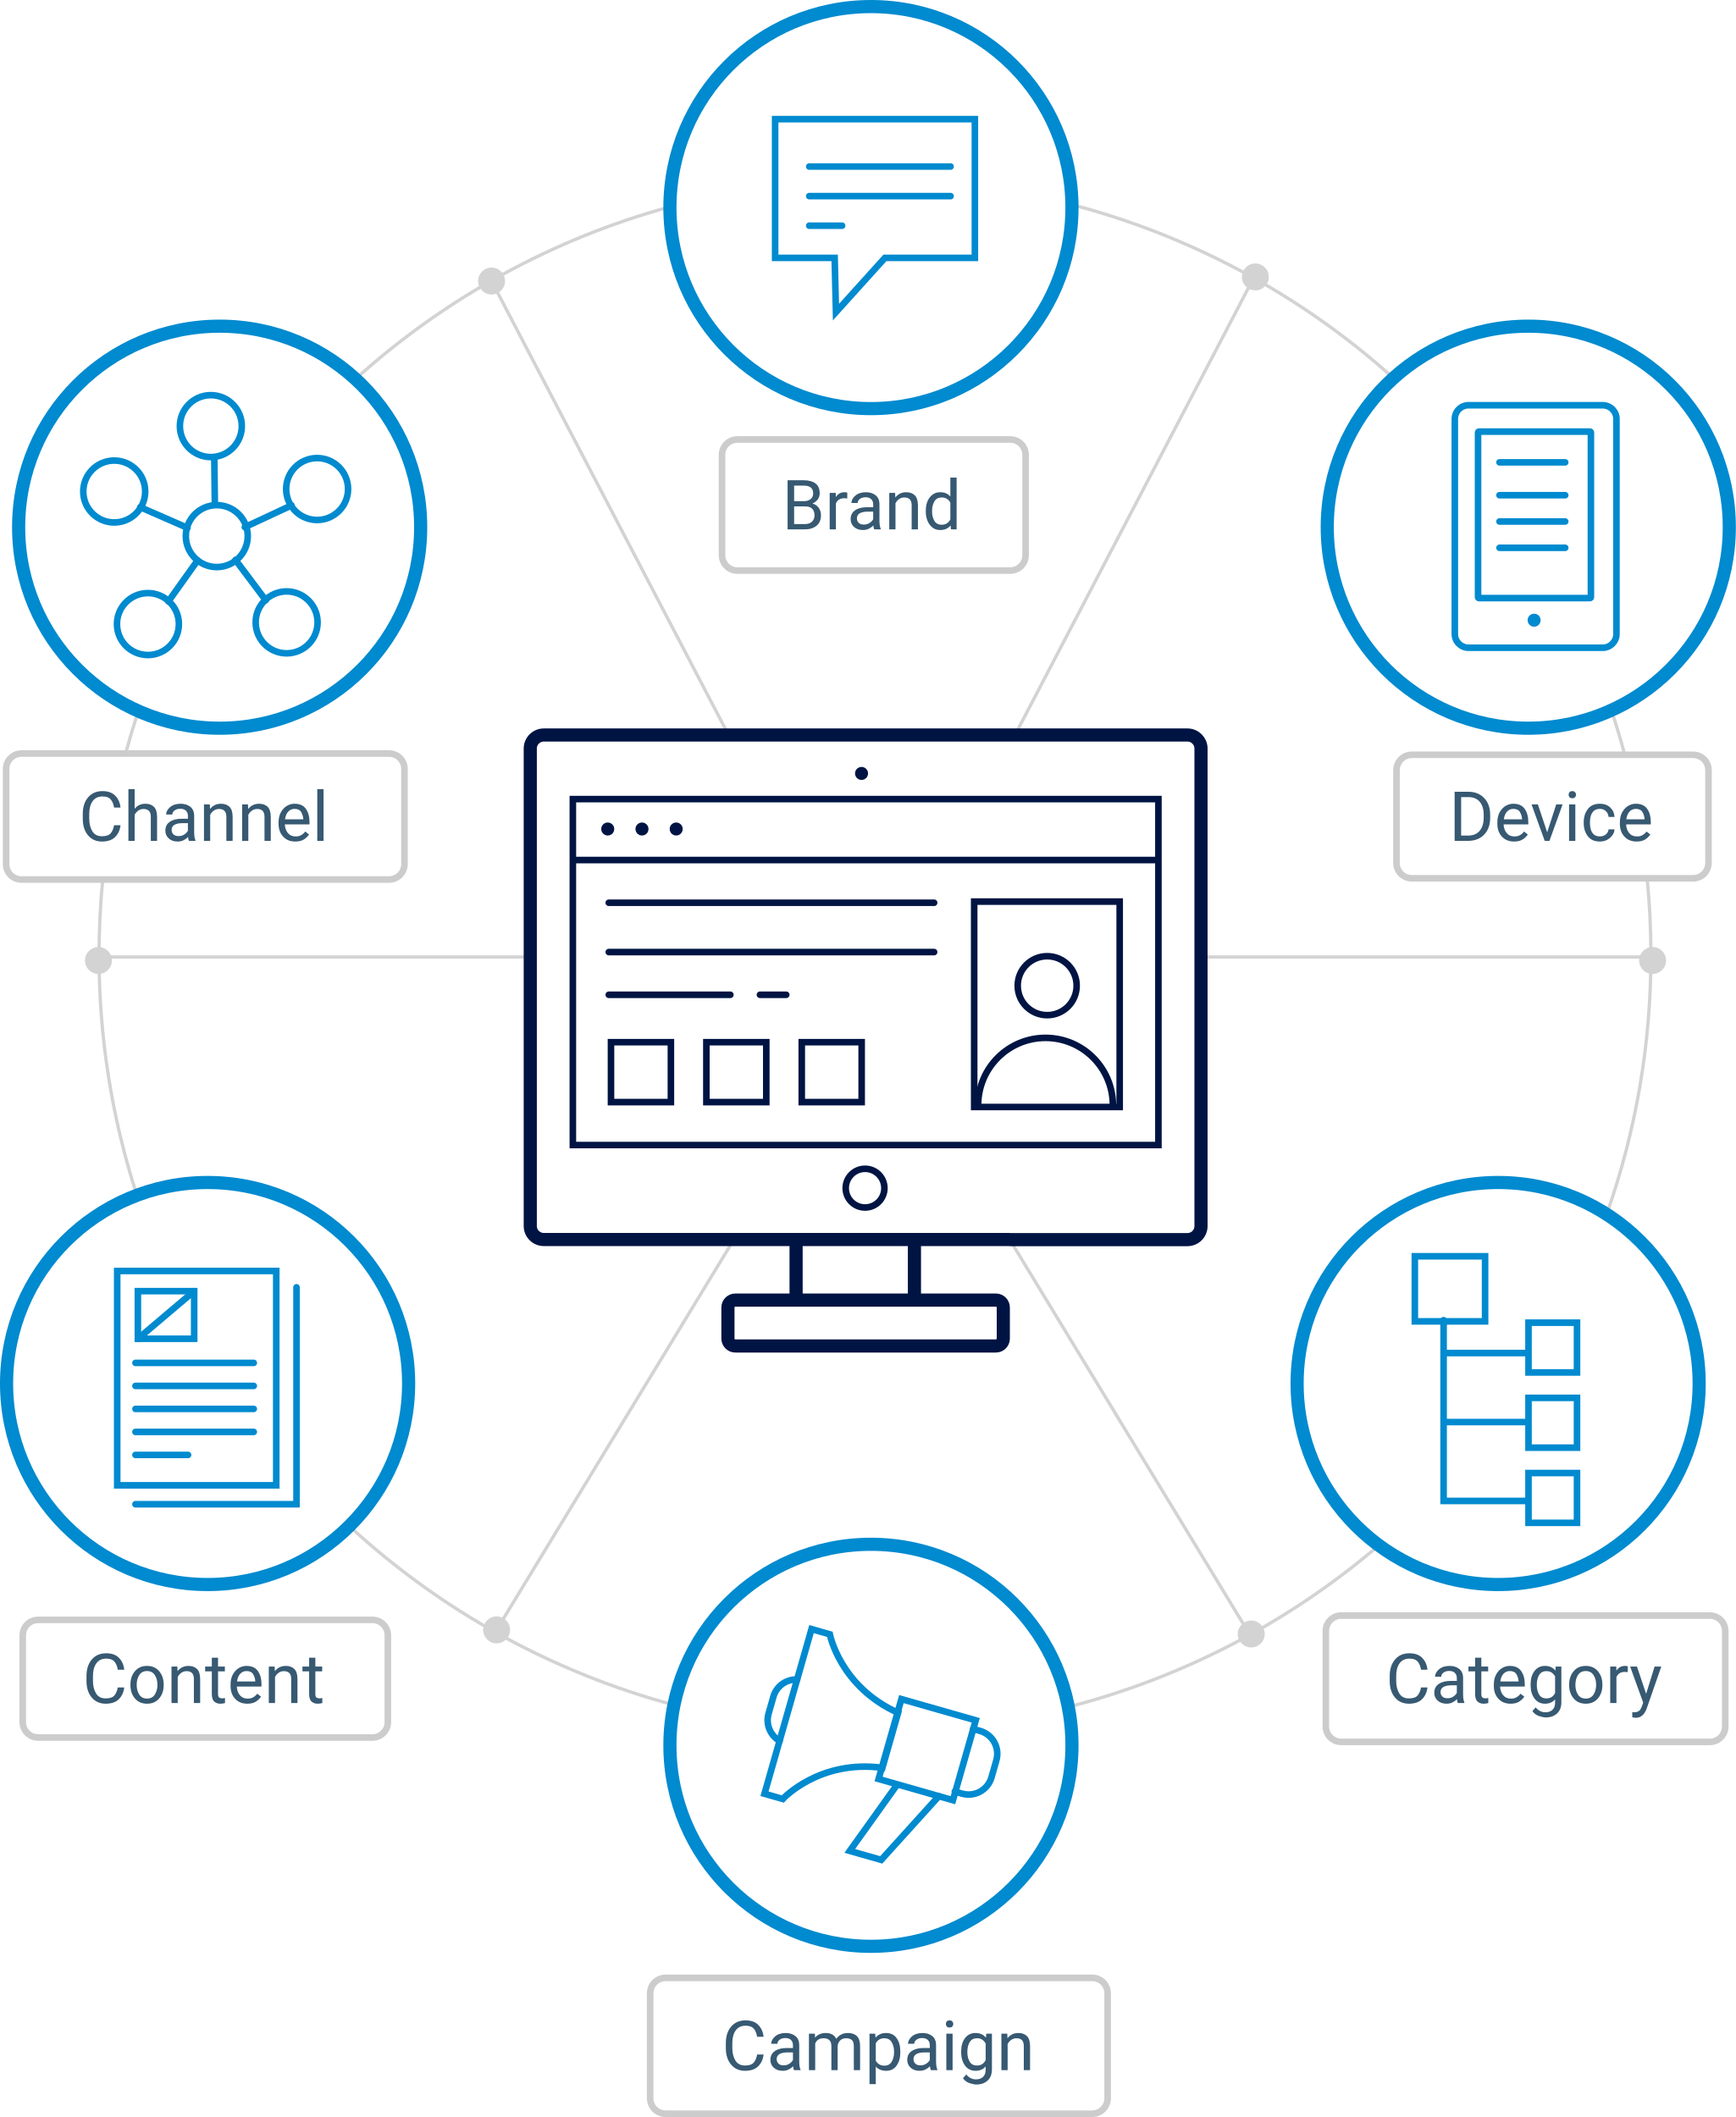
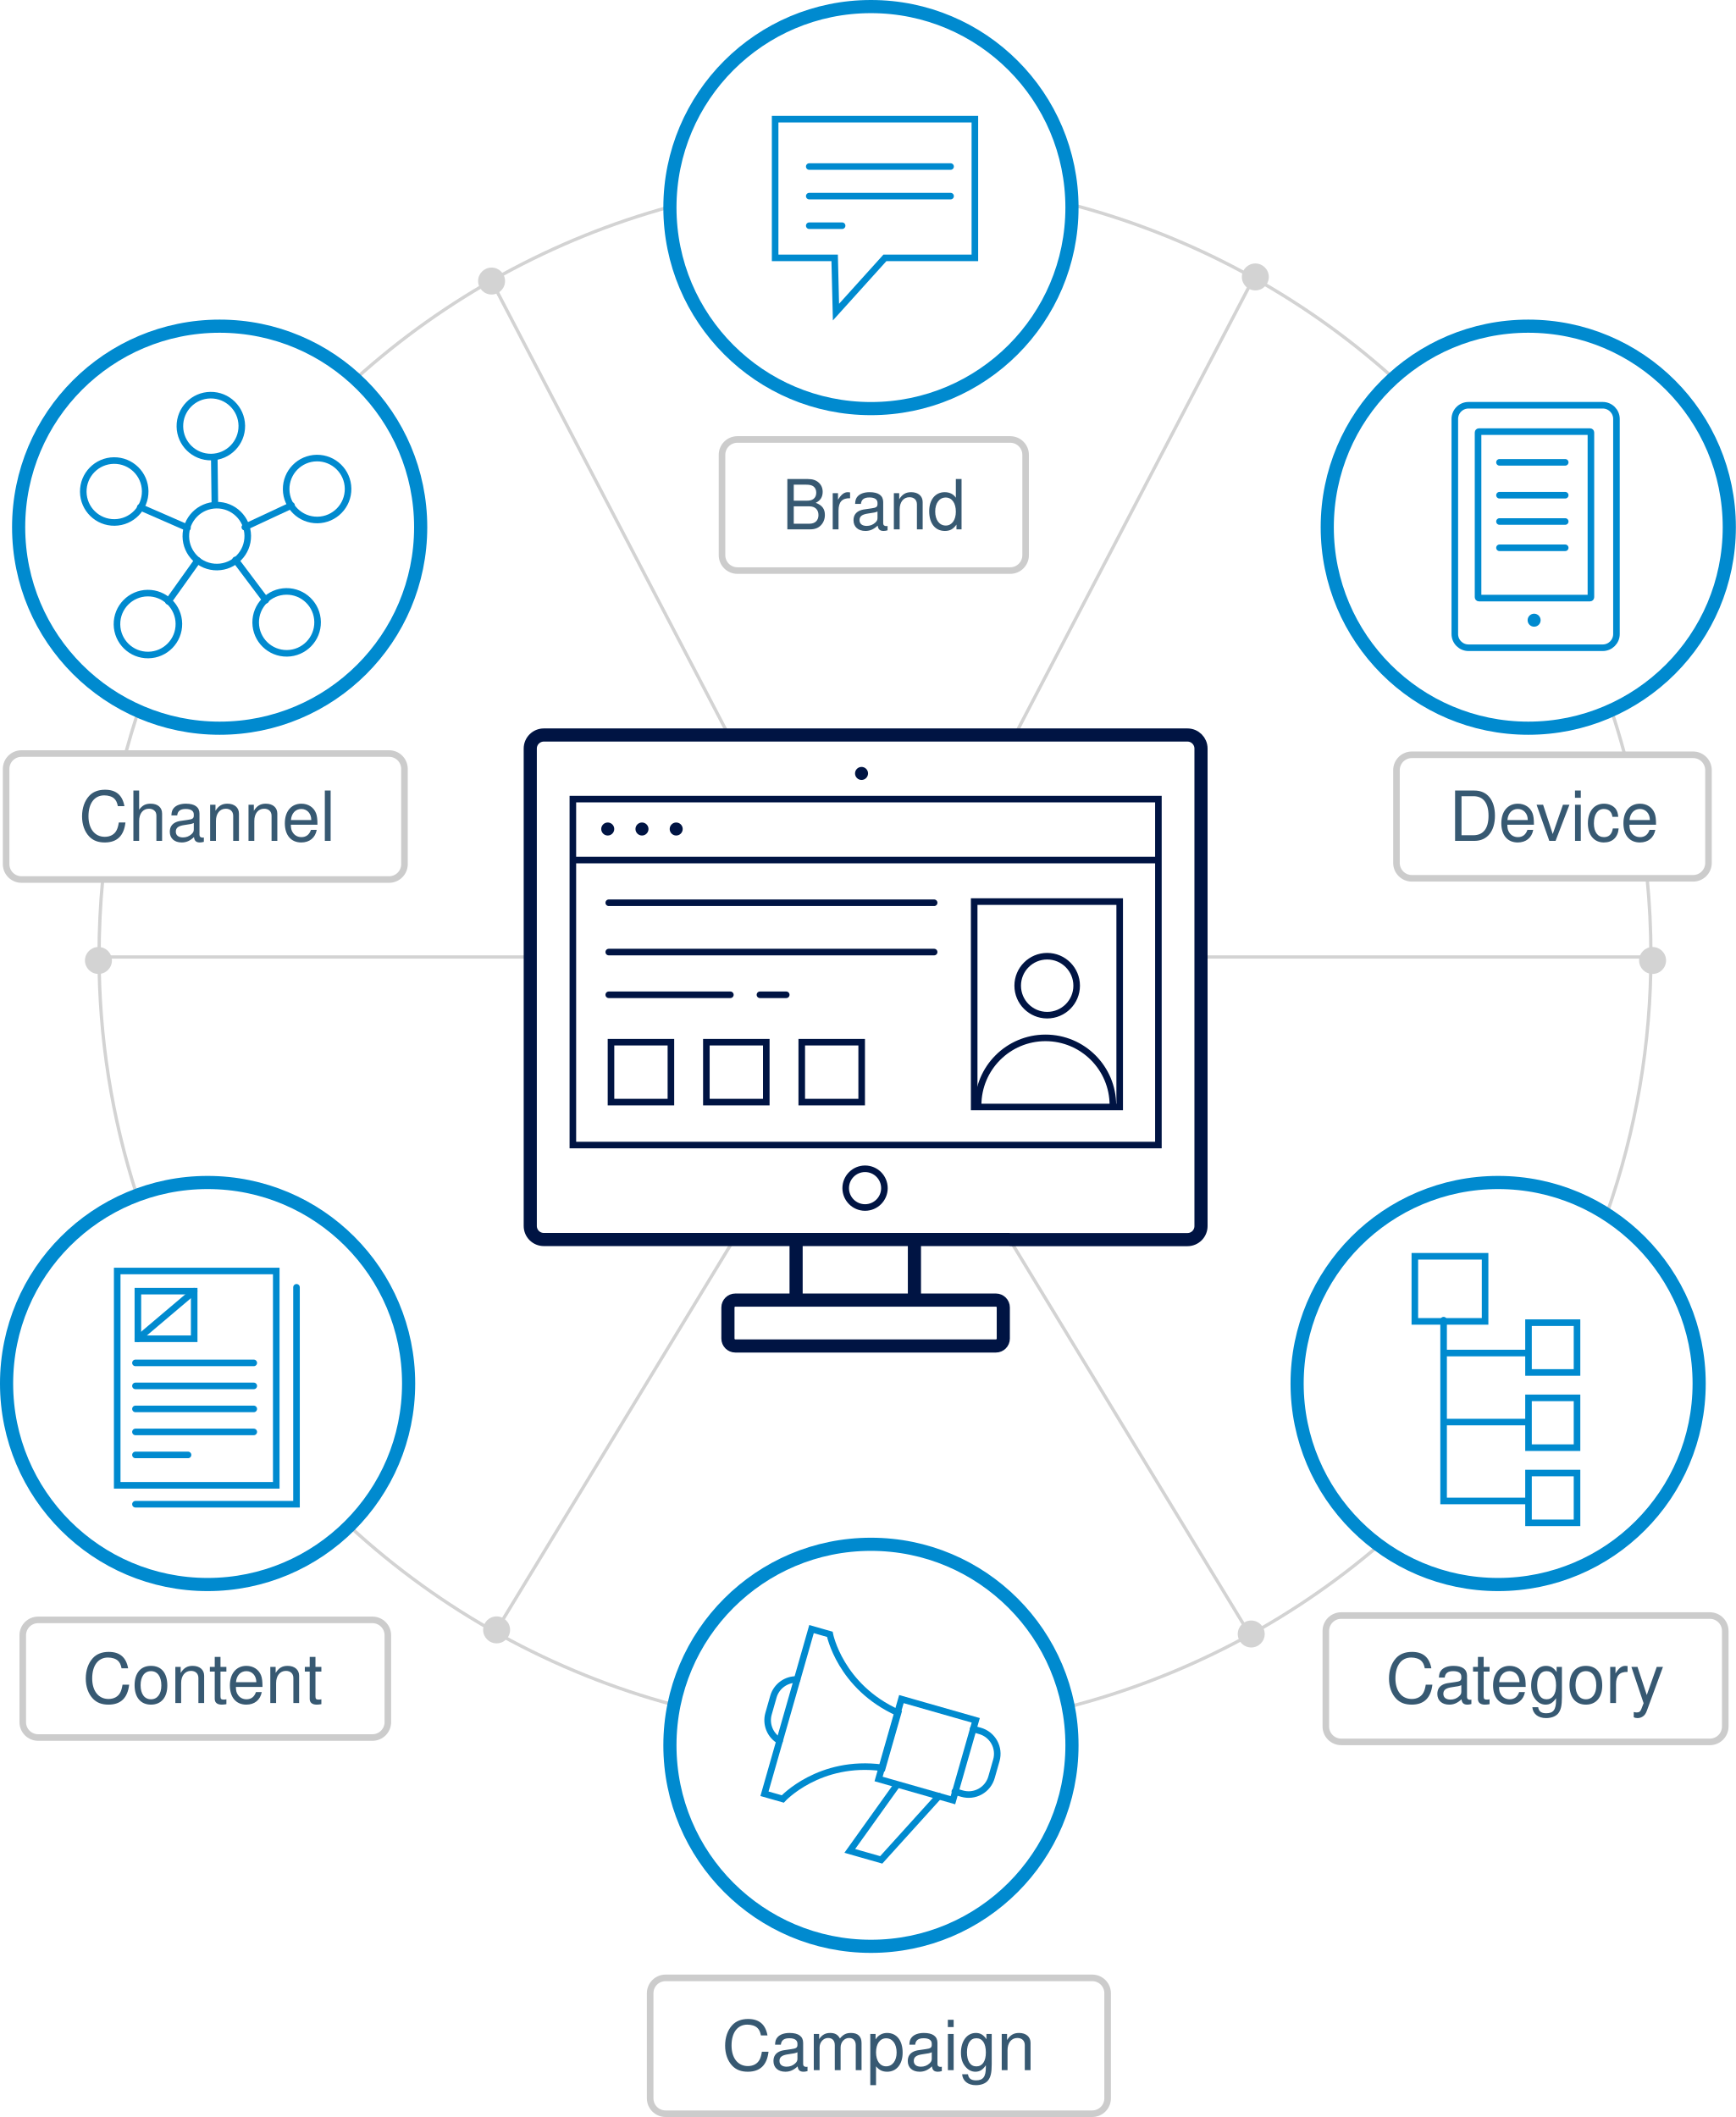
<svg xmlns="http://www.w3.org/2000/svg" viewBox="0 0 528.13 644.11">
  <defs>
-     <style>.cls-1,.cls-2,.cls-3,.cls-6,.cls-7,.cls-9{fill:none;stroke-miterlimit:10;}.cls-1{stroke:#d3d3d3;}.cls-2,.cls-3{stroke:#008acf;}.cls-2,.cls-6{stroke-width:4px;}.cls-3,.cls-7,.cls-9{stroke-linecap:round;stroke-width:2px;}.cls-4{fill:#008acf;}.cls-5{fill:#d3d3d3;}.cls-6,.cls-7{stroke:#001443;}.cls-8{fill:#001443;}.cls-9{stroke:#ccc;}.cls-10{font-size:21px;fill:#375972;font-family:Roboto-Medium, Roboto;}.cls-11{letter-spacing:0.01em;}.cls-12{letter-spacing:0em;}.cls-13{letter-spacing:-0.01em;}</style>
+     <style>
+       .cls-1,.cls-2,.cls-3,.cls-6,.cls-7,.cls-9{fill:none;stroke-miterlimit:10;}
+       .cls-1{stroke:#d3d3d3;}
+       .cls-2,.cls-3{stroke:#008acf;}
+       .cls-2,.cls-6{stroke-width:4px;}
+       .cls-3,.cls-7,.cls-9{stroke-linecap:round;stroke-width:2px;}
+       .cls-4{fill:#008acf;}
+       .cls-5{fill:#d3d3d3;}
+       .cls-6,.cls-7{stroke:#001443;}
+       .cls-8{fill:#001443;}
+       .cls-9{stroke:#ccc;}
+       .cls-10{font-size:21px;fill:#375972;font-family:'Avenir Next W01','Helvetica Neue',Helvetica,Arial,sans-serif;}
+       .cls-11{letter-spacing:0.01em;}
+       .cls-12{letter-spacing:0em;}
+       .cls-13{letter-spacing:-0.01em;}
+     </style>
  </defs>
  <g id="Layer_2" data-name="Layer 2">
    <g id="Layer_1-2" data-name="Layer 1">
      <path class="cls-1" d="M423.36,114.5a235.55,235.55,0,0,0-97.21-52.23" />
      <path class="cls-1" d="M494.32,229.65q-1.9-7.13-4.24-14.08" />
      <path class="cls-1" d="M494.32,229.65" />
      <path class="cls-1" d="M488.94,369.09a235.7,235.7,0,0,0,13.34-78.42q0-12-1.17-23.63" />
      <path class="cls-1" d="M325,519.36a235.43,235.43,0,0,0,94.5-49.17" />
      <path class="cls-1" d="M106.27,464.31a235.64,235.64,0,0,0,98.79,54.43" />
      <path class="cls-1" d="M31.25,267.6q-1.1,11.38-1.11,23.07a235.89,235.89,0,0,0,11.51,73" />
      <path class="cls-1" d="M42.07,216.34Q40,222.73,38.2,229.27" />
      <path class="cls-1" d="M203.77,62.94a235.62,235.62,0,0,0-95.62,52.37" />
      <circle class="cls-2" cx="264.98" cy="63.16" r="61.16" />
      <circle class="cls-2" cx="264.98" cy="531.02" r="61.16" />
      <circle class="cls-2" cx="464.97" cy="160.4" r="61.16" />
      <circle class="cls-2" cx="455.8" cy="420.94" r="61.16" />
      <circle class="cls-2" cx="66.83" cy="160.4" r="61.16" />
      <circle class="cls-2" cx="63.16" cy="420.94" r="61.16" />
      <polygon class="cls-3" points="296.6 36.25 235.83 36.25 235.83 78.46 253.94 78.46 254.34 94.96 269.23 78.46 296.6 78.46 296.6 36.25" />
      <line class="cls-3" x1="246.21" y1="50.67" x2="289.21" y2="50.67" />
      <line class="cls-3" x1="246.21" y1="59.67" x2="289.21" y2="59.67" />
      <line class="cls-3" x1="246.21" y1="68.67" x2="256.21" y2="68.67" />
      <rect class="cls-3" x="442.62" y="123.3" width="49.18" height="73.78" rx="4.17" ry="4.17" />
      <rect class="cls-3" x="449.69" y="131.32" width="34.34" height="50.65" rx="0.26" ry="0.26" />
      <circle class="cls-4" cx="466.75" cy="188.7" r="1.98" />
      <line class="cls-3" x1="456.21" y1="140.67" x2="476.21" y2="140.67" />
      <line class="cls-3" x1="456.21" y1="150.67" x2="476.21" y2="150.67" />
      <line class="cls-3" x1="456.21" y1="158.67" x2="476.21" y2="158.67" />
      <line class="cls-3" x1="456.21" y1="166.67" x2="476.21" y2="166.67" />
      <circle class="cls-5" cx="29.95" cy="292.23" r="4.1" />
      <circle class="cls-5" cx="502.79" cy="292.23" r="4.1" />
      <circle class="cls-5" cx="151.09" cy="495.9" r="4.1" />
      <circle class="cls-5" cx="380.68" cy="497.15" r="4.1" />
      <circle class="cls-5" cx="381.93" cy="84.26" r="4.1" />
      <circle class="cls-5" cx="149.56" cy="85.51" r="4.1" />
      <circle class="cls-3" cx="65.97" cy="163.11" r="9.42" transform="translate(-2 0.82) rotate(-0.7)" />
      <circle class="cls-3" cx="64.16" cy="129.64" r="9.42" transform="translate(-1.59 0.8) rotate(-0.7)" />
      <circle class="cls-3" cx="96.49" cy="148.78" r="9.42" transform="translate(-1.82 1.2) rotate(-0.7)" />
      <circle class="cls-3" cx="87.22" cy="189.35" r="9.42" transform="translate(-2.32 1.09) rotate(-0.7)" />
      <line class="cls-3" x1="65.37" y1="153.36" x2="65.2" y2="139.57" />
      <line class="cls-3" x1="74.48" y1="160.39" x2="88.7" y2="153.76" />
      <line class="cls-3" x1="71.64" y1="170.36" x2="80.86" y2="182.63" />
      <circle class="cls-3" cx="34.76" cy="149.54" r="9.42" transform="translate(-1.83 0.44) rotate(-0.7)" />
      <circle class="cls-3" cx="45.02" cy="189.87" r="9.42" transform="translate(-2.33 0.57) rotate(-0.7)" />
      <line class="cls-3" x1="57.04" y1="160.6" x2="42.67" y2="154.32" />
      <line class="cls-3" x1="60.13" y1="170.5" x2="51.22" y2="182.99" />
      <rect class="cls-3" x="430.46" y="382.23" width="21.37" height="19.81" />
      <rect class="cls-3" x="465.04" y="402.43" width="14.76" height="15.15" />
      <rect class="cls-3" x="465.04" y="425.31" width="14.76" height="15.15" />
      <rect class="cls-3" x="465.04" y="448.18" width="14.76" height="15.15" />
      <polyline class="cls-3" points="439.21 401.67 439.21 456.67 464.21 456.67" />
      <line class="cls-3" x1="464.21" y1="432.67" x2="440.21" y2="432.67" />
      <line class="cls-3" x1="464.21" y1="411.67" x2="440.21" y2="411.67" />
      <rect class="cls-3" x="35.66" y="386.71" width="48.39" height="65.21" />
      <polyline class="cls-3" points="41.21 457.67 90.21 457.67 90.21 391.67" />
      <rect class="cls-3" x="41.95" y="392.84" width="17.13" height="14.49" />
      <line class="cls-3" x1="41.21" y1="414.67" x2="77.21" y2="414.67" />
      <line class="cls-3" x1="41.21" y1="421.67" x2="77.21" y2="421.67" />
      <line class="cls-3" x1="41.21" y1="428.67" x2="77.21" y2="428.67" />
      <line class="cls-3" x1="41.21" y1="435.67" x2="77.21" y2="435.67" />
      <line class="cls-3" x1="41.21" y1="442.67" x2="57.21" y2="442.67" />
      <line class="cls-1" x1="221.65" y1="223.62" x2="149.56" y2="85.51" />
      <line class="cls-1" x1="151.09" y1="495.9" x2="223.26" y2="377.16" />
      <line class="cls-1" x1="308.82" y1="223.62" x2="380.92" y2="85.51" />
      <line class="cls-1" x1="379.38" y1="495.9" x2="307.21" y2="377.16" />
      <line class="cls-1" x1="365.4" y1="291.17" x2="502.21" y2="291.17" />
      <line class="cls-1" x1="31.21" y1="291.17" x2="161.32" y2="291.17" />
      <path class="cls-3" d="M290.5,545.09l2.23.64a7.23,7.23,0,0,0,8.94-5l1.47-5.16a7.23,7.23,0,0,0-5-8.94l-2.07-.59" />
      <path class="cls-3" d="M242.52,511a7.23,7.23,0,0,0-7.22,5.24l-1.47,5.16a7.23,7.23,0,0,0,3.36,8.26" />
      <polyline class="cls-3" points="272.89 543.08 258.54 563.15 268.11 565.88 285.64 546.5" />
      <path class="cls-3" d="M273.24,521.13l-4.78,16.74c-19.22-2.59-30.3,9.48-30.3,9.48l-5.57-1.59,14.31-50.1,5.57,1.59S255.55,513.18,273.24,521.13Z" />
      <rect class="cls-3" x="270.33" y="519.7" width="23.52" height="25.28" transform="translate(157.04 -57) rotate(15.94)" />
      <path class="cls-6" d="M307.21,377.16h54.07A4.12,4.12,0,0,0,365.4,373V227.75a4.12,4.12,0,0,0-4.12-4.12H165.45a4.12,4.12,0,0,0-4.12,4.13V373a4.12,4.12,0,0,0,4.13,4.13H307.21" />
      <line class="cls-6" x1="242.21" y1="394.67" x2="242.21" y2="378.67" />
      <line class="cls-6" x1="278.21" y1="394.67" x2="278.21" y2="378.67" />
      <rect class="cls-6" x="221.47" y="395.56" width="83.78" height="13.96" rx="2.25" ry="2.25" />
      <line class="cls-7" x1="175.21" y1="261.67" x2="352.21" y2="261.67" />
      <line class="cls-7" x1="185.21" y1="274.67" x2="284.21" y2="274.67" />
      <line class="cls-7" x1="185.21" y1="289.67" x2="284.21" y2="289.67" />
      <line class="cls-7" x1="185.21" y1="302.67" x2="222.21" y2="302.67" />
      <line class="cls-7" x1="231.21" y1="302.67" x2="239.21" y2="302.67" />
      <circle class="cls-7" cx="263.19" cy="361.5" r="5.89" />
      <circle class="cls-8" cx="184.9" cy="252.23" r="1.98" />
      <circle class="cls-8" cx="195.32" cy="252.23" r="1.98" />
      <circle class="cls-8" cx="205.73" cy="252.23" r="1.98" />
      <circle class="cls-8" cx="262.12" cy="235.32" r="1.98" />
      <rect class="cls-7" x="296.39" y="274.31" width="44.27" height="62.5" />
      <rect class="cls-7" x="185.89" y="317.09" width="18.23" height="18.23" />
      <rect class="cls-7" x="214.91" y="317.09" width="18.23" height="18.23" />
      <rect class="cls-7" x="243.93" y="317.09" width="18.23" height="18.23" />
      <rect class="cls-7" x="174.29" y="243.13" width="178.15" height="105.26" />
      <circle class="cls-7" cx="318.6" cy="299.9" r="8.97" />
      <path class="cls-7" d="M338.59,336.28a20.49,20.49,0,1,0-41,0" />
      <rect class="cls-9" x="219.67" y="133.71" width="92.37" height="39.89" rx="4.68" ry="4.68" />
      <text class="cls-10" transform="translate(237.89 161.06)">Brand</text>
      <rect class="cls-9" x="197.81" y="601.78" width="139.18" height="41.33" rx="4.68" ry="4.68" />
      <text class="cls-10" transform="translate(219.6 629.85)">Campaign</text>
      <rect class="cls-9" x="403.38" y="491.54" width="121.52" height="38.44" rx="4.68" ry="4.68" />
      <text class="cls-10" transform="translate(421.58 518.16)">Category</text>
      <rect class="cls-9" x="6.92" y="492.86" width="111.08" height="35.79" rx="4.68" ry="4.68" />
      <text class="cls-10" transform="translate(25.08 518.16)">Content</text>
      <rect class="cls-9" x="1.86" y="229.27" width="121.2" height="38.33" rx="4.68" ry="4.68" />
      <text class="cls-10" transform="translate(23.95 255.84)">Channel</text>
      <rect class="cls-9" x="424.87" y="229.65" width="94.93" height="37.58" rx="4.68" ry="4.68" />
      <text class="cls-10" transform="translate(440.83 255.84)">Device</text>
      <line class="cls-3" x1="59.07" y1="392.84" x2="41.95" y2="407.33" />
    </g>
  </g>
</svg>
